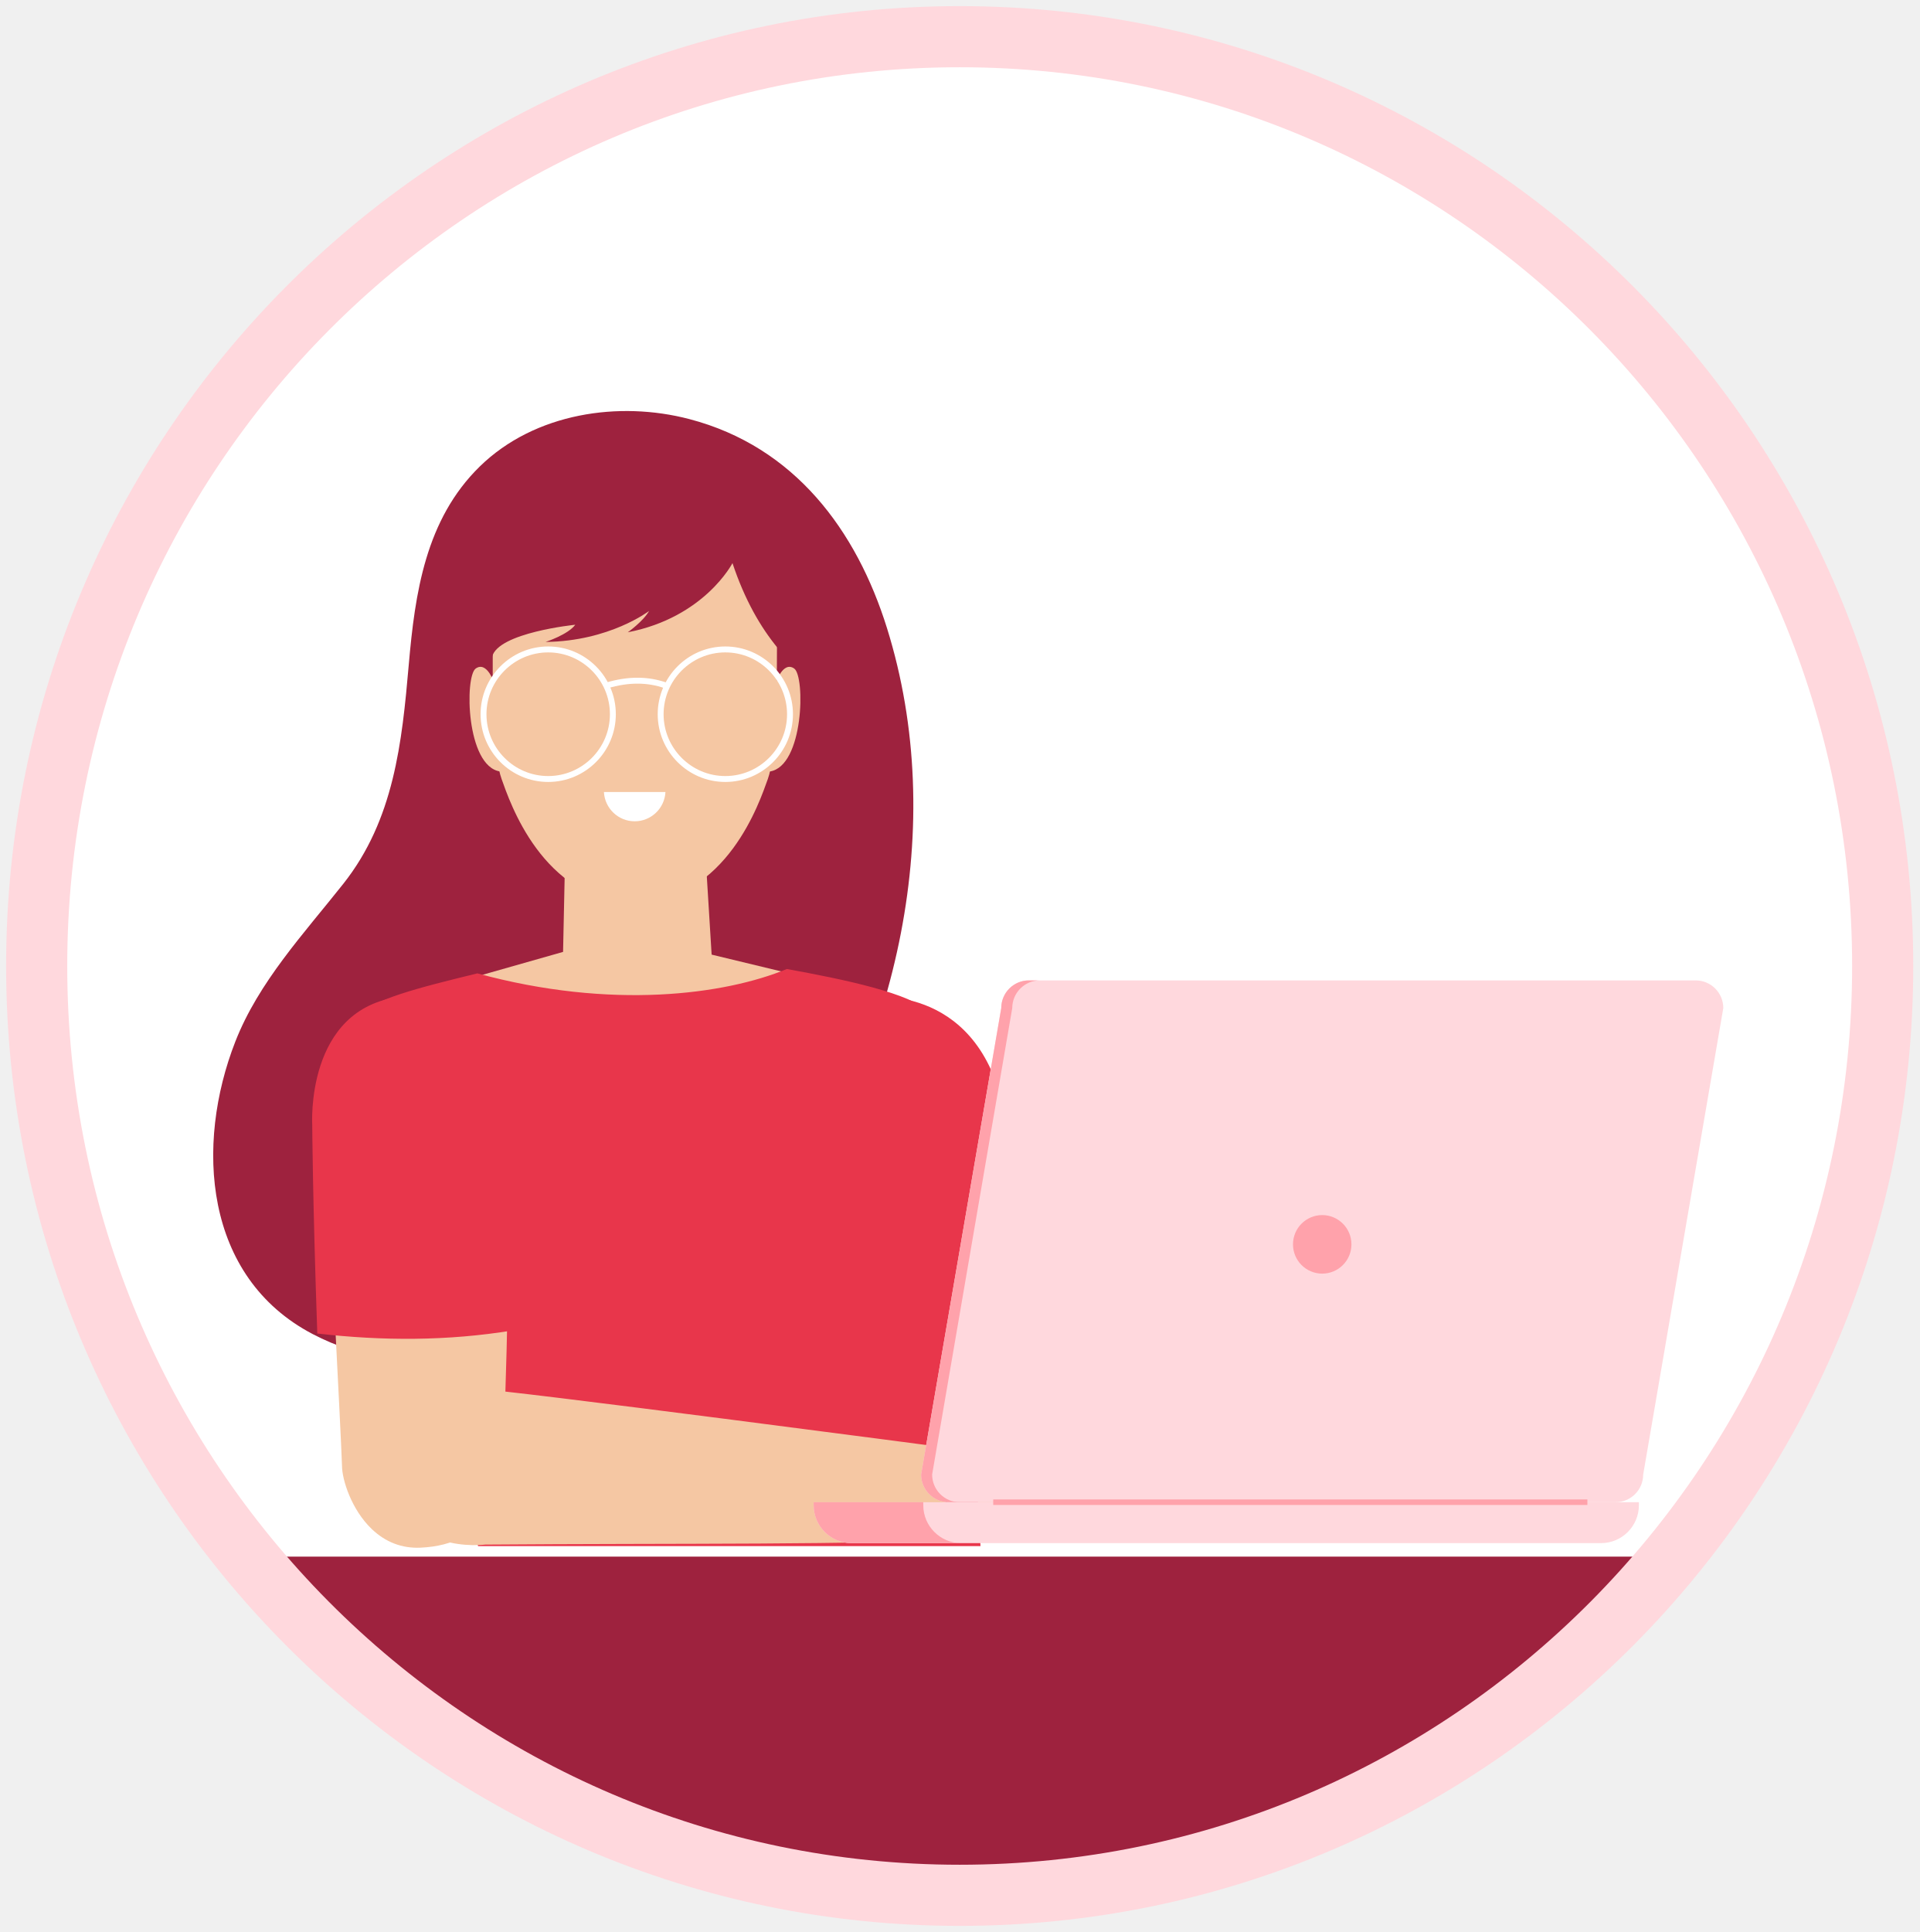
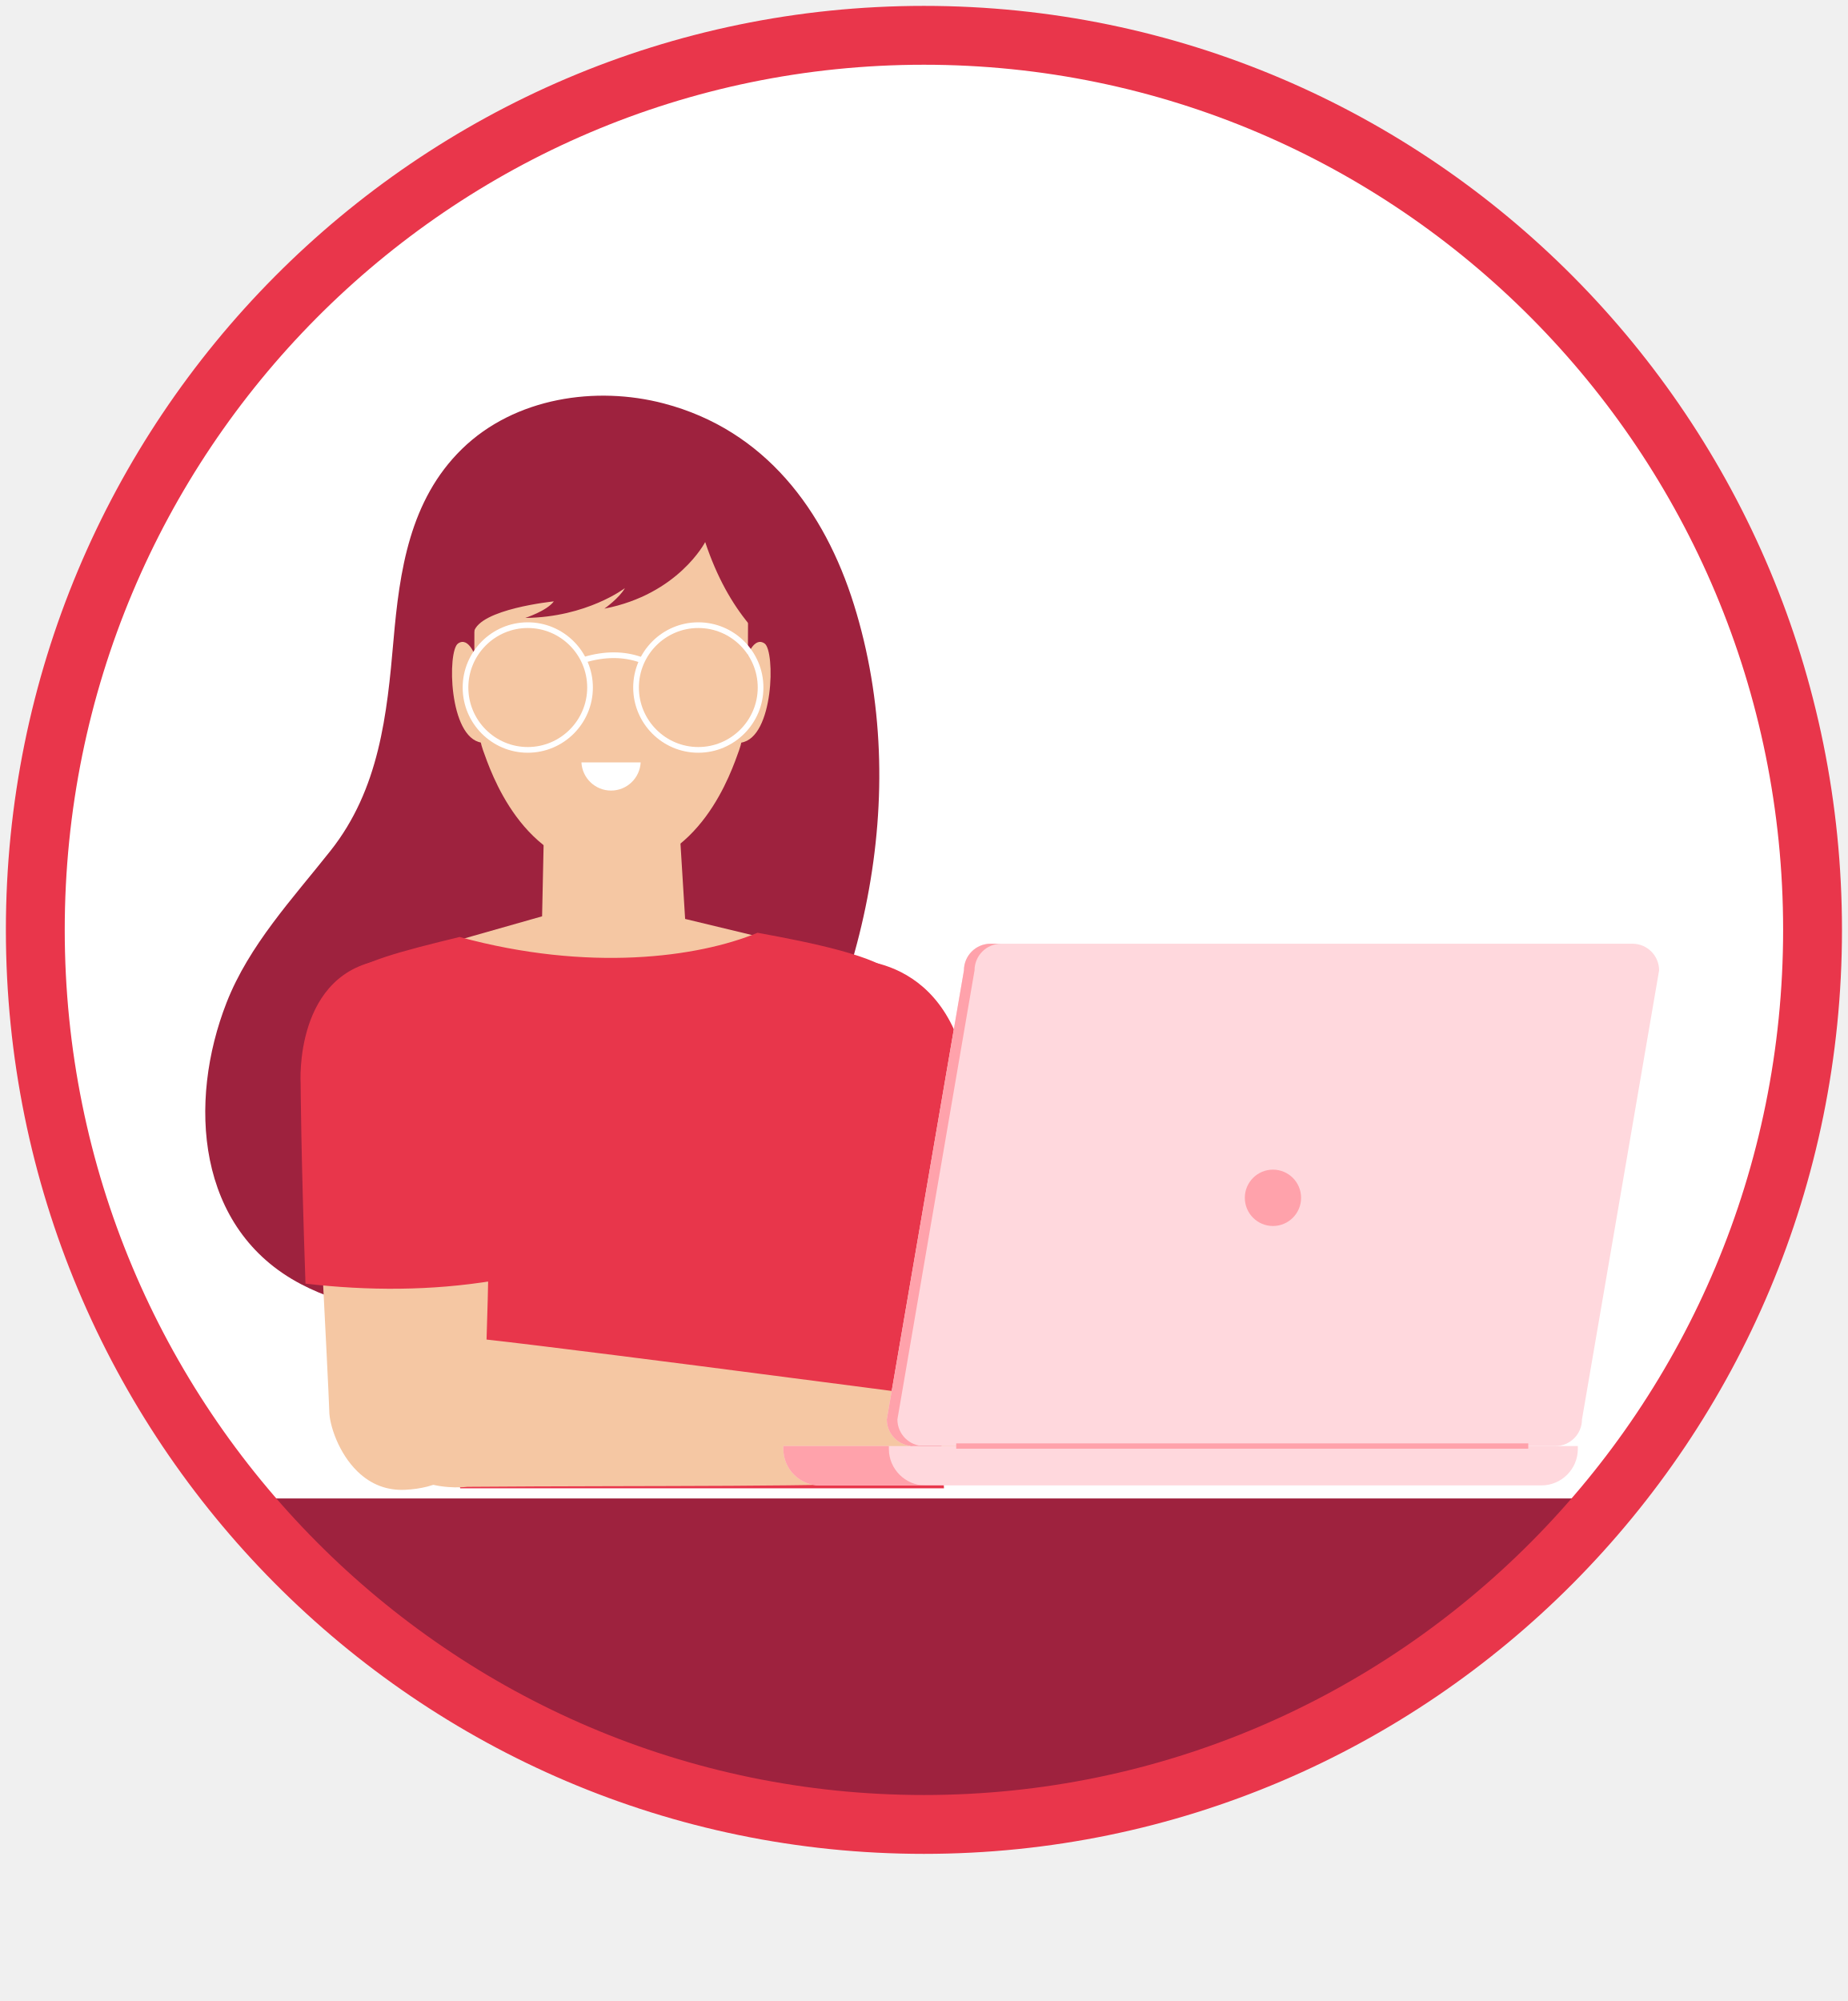
- <svg xmlns="http://www.w3.org/2000/svg" height="158" viewBox="0 0 157 158" width="157">
-   <mask id="a" fill="#fff">
-     <path d="m0 169.261h154.338v-168.868h-154.338z" fill="#fff" fill-rule="evenodd" />
-   </mask>
-   <mask id="b" fill="#fff">
-     <path d="m.411 76.525c0 42.094 33.9 76.218 75.72 76.218 41.818 0 75.72-34.123 75.72-76.218 0-42.094-33.902-76.218-75.72-76.218-41.819 0-75.72 34.124-75.72 76.218z" fill="#fff" fill-rule="evenodd" />
-   </mask>
-   <g fill="none" fill-rule="evenodd" transform="translate(1)">
-     <path d="m154.112 77.634c0 41.89-33.912 75.85-75.743 75.85-41.832 0-75.743-33.959-75.743-75.85 0-41.89 33.911-75.85 75.743-75.85 41.832 0 75.743 33.959 75.743 75.85" fill="#fff" />
-     <path d="m46.381 33.993c-3.037.61-5.896 1.967-8.133 4.153-4.45 4.348-5.303 10.374-5.812 16.214-.554 6.371-1.208 12.681-5.354 17.917-3.228 4.078-6.927 8.03-8.835 12.91-3.293 8.422-2.589 19.248 6.33 23.914 3.866 2.024 8.35 2.662 12.74 2.711 7.019.079 14.34-1.411 19.761-5.751 2.307-1.846 4.193-4.145 5.854-6.562 9.482-13.795 13.664-31.981 8.622-48.131-2.492-7.983-7.538-14.831-16.155-17.092-2.898-.761-6.044-.88-9.017-.283" fill="#9e223e" />
-     <g fill="#f5c7a3">
-       <path d="m67.193 80.476-9.983-2.407-.411-6.659-11.423-8.558-.318 14.995s-11.948 3.379-12.048 3.475c10.362 14.732 30.57 4.908 34.183-.847" />
-       <path d="m62.458 55.839s.59-1.806 1.505-1.167c.914.64.793 8.002-1.997 8.421-2.79.419.492-7.254.492-7.254" />
-       <path d="m39.419 55.839s-.59-1.806-1.505-1.167c-.915.64-.794 8.002 1.997 8.421 2.79.419-.492-7.254-.492-7.254" />
-       <path d="m42.51 43.701 8.408-2.891 8.407 2.891 3.251 4.653-.042 9.023s-.07 4.512-.732 6.344c-.664 1.833-3.279 9.834-10.884 10.257-7.605-.423-10.221-8.424-10.884-10.257-.663-1.832-.733-6.344-.733-6.344l.009-9.023z" />
+ <svg xmlns="http://www.w3.org/2000/svg" xmlns:xlink="http://www.w3.org/1999/xlink" width="157px" height="170px" viewBox="0 0 157 170" version="1.1">
+   <defs>
+     <polygon id="path-1" points="0 169.261 154.338 169.261 154.338 0.393 0 0.393" />
+     <path d="M0.411,76.525 C0.411,118.62 34.311,152.743 76.131,152.743 L76.131,152.743 C117.948,152.743 151.85,118.62 151.85,76.525 L151.85,76.525 C151.85,34.432 117.948,0.307 76.131,0.307 L76.131,0.307 C34.311,0.307 0.411,34.432 0.411,76.525 L0.411,76.525 Z" id="path-3" />
+   </defs>
+   <g id="Page-1" stroke="none" stroke-width="1" fill="none" fill-rule="evenodd">
+     <g id="ORGANISER-UNE-COLLECTE" transform="translate(-732, -913)">
+       <g id="Group-53" transform="translate(733, 913)">
+         <g id="Group-47">
+           <path d="M154.112,77.634 C154.112,119.524 120.2,153.483 78.369,153.483 C36.536,153.483 2.625,119.524 2.625,77.634 C2.625,35.744 36.536,1.784 78.369,1.784 C120.2,1.784 154.112,35.744 154.112,77.634" id="Fill-1" fill="#FFFFFF" />
+           <path d="M46.381,33.993 C43.345,34.603 40.485,35.96 38.248,38.146 C33.798,42.495 32.945,48.521 32.436,54.361 C31.882,60.732 31.228,67.041 27.082,72.277 C23.854,76.355 20.155,80.307 18.247,85.187 C14.954,93.608 15.658,104.434 24.577,109.101 C28.443,111.124 32.927,111.762 37.317,111.812 C44.335,111.891 51.656,110.401 57.078,106.06 C59.384,104.214 61.271,101.915 62.931,99.498 C72.413,85.703 76.596,67.518 71.554,51.368 C69.062,43.384 64.016,36.536 55.398,34.276 C52.5,33.516 49.355,33.396 46.381,33.993" id="Fill-3" fill="#9E223E" />
+           <path d="M67.193,80.476 L57.21,78.07 L56.799,71.411 L45.376,62.853 L45.058,77.848 C45.058,77.848 33.11,81.227 33.01,81.323 C43.372,96.055 63.58,86.231 67.193,80.476" id="Fill-5" fill="#F5C7A3" />
+           <path d="M62.458,55.839 C62.458,55.839 63.048,54.033 63.963,54.671 C64.878,55.312 64.757,62.673 61.967,63.092 C59.177,63.511 62.458,55.839 62.458,55.839" id="Fill-7" fill="#F5C7A3" />
+           <path d="M39.419,55.839 C39.419,55.839 38.828,54.033 37.914,54.671 C36.999,55.312 37.12,62.673 39.911,63.092 C42.701,63.511 39.419,55.839 39.419,55.839" id="Fill-9" fill="#F5C7A3" />
+           <path d="M42.51,43.701 L50.918,40.81 L59.325,43.701 L62.576,48.353 L62.534,57.377 C62.534,57.377 62.464,61.888 61.802,63.721 C61.138,65.554 58.523,73.555 50.918,73.978 C43.313,73.555 40.697,65.554 40.034,63.721 C39.371,61.888 39.301,57.377 39.301,57.377 L39.31,48.353 L42.51,43.701 Z" id="Fill-11" fill="#F5C7A3" />
+           <path d="M53.433,64.771 C53.364,66.104 52.266,67.165 50.916,67.165 C49.568,67.165 48.469,66.104 48.4,64.771 L53.433,64.771 Z" id="Fill-13" fill="#FFFFFF" />
+           <path d="M58.33,53.354 C55.547,53.354 53.282,55.622 53.282,58.41 C53.282,61.197 55.547,63.466 58.33,63.466 C61.114,63.466 63.379,61.197 63.379,58.41 C63.379,55.622 61.114,53.354 58.33,53.354 M58.33,63.95 C55.281,63.95 52.799,61.465 52.799,58.41 C52.799,55.356 55.281,52.87 58.33,52.87 C61.381,52.87 63.862,55.356 63.862,58.41 C63.862,61.465 61.381,63.95 58.33,63.95" id="Fill-15" fill="#FFFFFF" />
+           <path d="M43.841,53.354 C41.058,53.354 38.792,55.622 38.792,58.41 C38.792,61.197 41.058,63.466 43.841,63.466 C46.624,63.466 48.89,61.197 48.89,58.41 C48.89,55.622 46.624,53.354 43.841,53.354 M43.841,63.95 C40.791,63.95 38.31,61.465 38.31,58.41 C38.31,55.356 40.791,52.87 43.841,52.87 C46.892,52.87 49.373,55.356 49.373,58.41 C49.373,61.465 46.892,63.95 43.841,63.95" id="Fill-17" fill="#FFFFFF" />
+           <path d="M83.137,118.874 C83.142,118.919 83.302,120.513 82.635,122.188 C81.779,124.339 79.966,125.655 77.248,126.1 C75.745,126.345 74.35,125.992 73.101,125.05 C71.272,123.668 70.219,121.332 70.085,120.189 C69.81,118.259 65.681,94.124 65.46,92.683 C65.394,92.311 64.026,84.217 70.539,82.582 C70.811,82.557 71.884,82.491 73.231,82.828 C75.725,83.452 79.162,85.46 80.212,91.671 C82.055,102.56 83.116,118.615 83.137,118.874" id="Fill-19" fill="#F5C7A3" />
+           <path d="M70.359,81.547 C70.359,81.547 79.375,80.438 81.245,91.497 C82.25,97.438 81.872,99.368 82.654,107.576 C77.501,109.058 72.176,109.679 66.818,109.692 C65.156,98.809 64.425,92.842 64.425,92.842 C64.425,92.842 62.707,83.401 70.359,81.547" id="Fill-21" fill="#E8364B" />
+           <path d="M62.644,53.031 C61.199,51.282 59.92,49.059 58.915,46.052 C58.915,46.052 56.633,50.494 50.351,51.709 C50.351,51.709 51.62,50.811 52.094,49.965 C52.094,49.965 48.864,52.441 43.627,52.498 C43.627,52.498 45.459,51.904 46.056,51.092 C46.056,51.092 39.732,51.729 39.252,53.72 L38.067,50.247 L39.052,45.136 L40.478,42.933 L45.624,38.968 L52.094,37.699 L58.915,40.342 L61.755,42.034 L64.307,46.369 L63.075,50.229 L62.644,53.031 Z" id="Fill-23" fill="#9E223E" />
+           <path d="M48.706,56.288 L48.567,55.824 C50.349,55.289 52.017,55.29 53.528,55.828 L53.366,56.284 C51.955,55.781 50.386,55.783 48.706,56.288" id="Fill-25" fill="#FFFFFF" />
+           <path d="M27.963,83.252 C29.423,81.717 33.233,80.783 38.046,79.603 C49.024,82.602 58.297,81.34 63.363,79.246 C68.093,80.102 73.551,81.248 75.011,82.783 C76.913,84.783 79.203,126.442 79.203,126.442 L38.107,126.442 C38.107,126.442 26.061,85.252 27.963,83.252" id="Fill-27" fill="#E8364B" />
+           <path d="M75.798,125.851 C71.122,126.362 53.726,126.196 38.702,126.317 C38.702,126.317 31.766,127.246 31.056,120.737 C30.921,115.468 35.61,113.533 37.907,113.575 C39.843,113.564 77.169,118.489 77.169,118.489 L75.798,125.851 Z" id="Fill-29" fill="#F5C7A3" />
+           <path d="M40.091,120.082 C40.091,120.127 40.063,121.73 39.206,123.314 C38.105,125.351 36.151,126.446 33.401,126.57 C31.879,126.638 30.535,126.124 29.404,125.042 C27.748,123.455 26.975,121.013 26.975,119.861 C26.927,117.914 25.64,93.459 25.589,92.003 C25.566,91.626 25.152,83.427 31.811,82.565 C32.085,82.572 33.157,82.632 34.456,83.124 C36.86,84.036 40.04,86.431 40.359,92.723 C40.919,103.753 40.1,119.822 40.091,120.082" id="Fill-31" fill="#F5C7A3" />
+           <path d="M31.753,81.516 C31.753,81.516 40.837,81.47 41.405,92.67 C41.71,98.688 41.109,100.562 40.929,108.804 C35.638,109.674 30.277,109.668 24.955,109.055 C24.573,98.052 24.542,92.04 24.542,92.04 C24.542,92.04 23.938,82.462 31.753,81.516" id="Fill-33" fill="#E8364B" />
+           <path d="M131.15,122.852 L76.607,122.852 C75.358,122.852 74.346,121.838 74.346,120.589 L80.9,82.441 C80.9,81.191 81.912,80.177 83.159,80.177 L137.704,80.177 C138.952,80.177 139.963,81.191 139.963,82.441 L133.41,120.589 C133.41,121.838 132.398,122.852 131.15,122.852" id="Fill-35" fill="#FFD8DD" />
+           <path d="M75.246,120.589 L81.8,82.441 C81.8,81.191 82.812,80.177 84.06,80.177 L83.16,80.177 C81.912,80.177 80.9,81.191 80.9,82.441 L74.346,120.589 C74.346,121.838 75.358,122.852 76.606,122.852 L77.506,122.852 C76.258,122.852 75.246,121.838 75.246,120.589" id="Fill-37" fill="#FFA2AB" />
+           <path d="M65.556,122.852 L65.556,123.102 C65.556,124.805 66.947,126.196 68.646,126.196 L129.969,126.196 C131.668,126.196 133.058,124.805 133.058,123.102 L133.058,122.852 L65.556,122.852 Z" id="Fill-39" fill="#FFD8DD" />
+           <path d="M74.522,123.103 L74.522,122.852 L65.557,122.852 L65.557,123.103 C65.557,124.804 66.947,126.197 68.646,126.197 L77.611,126.197 C75.912,126.197 74.522,124.804 74.522,123.103" id="Fill-41" fill="#FFA2AB" />
+           <path d="M109.545,101.764 C109.545,103.086 108.475,104.158 107.155,104.158 C105.835,104.158 104.764,103.086 104.764,101.764 C104.764,100.441 105.835,99.37 107.155,99.37 C108.475,99.37 109.545,100.441 109.545,101.764" id="Fill-43" fill="#FFA2AB" />
+           <mask id="mask-2" fill="white">
+             <use xlink:href="#path-1" />
+           </mask>
+           <g id="Clip-46" />
+           <polygon id="Fill-45" fill="#FFA2AB" mask="url(#mask-2)" points="80.243 123.077 128.846 123.077 128.846 122.626 80.243 122.626" />
+         </g>
+         <g id="Group-50" transform="translate(2, 2)">
+           <mask id="mask-4" fill="white">
+             <use xlink:href="#path-3" />
+           </mask>
+           <g id="Clip-49" />
+           <polygon id="Fill-48" fill="#9E223E" mask="url(#mask-4)" points="137.738 125.303 12.614 125.303 28.882 165.281 76.131 168.597 120.926 158.739 136.163 140.615" />
+         </g>
+         <path d="M2,79 C2,37.027 35.802,3 77.5,3 C119.198,3 153,37.027 153,79 C153,120.973 119.198,155 77.5,155 C35.802,155 2,120.973 2,79 Z" id="Stroke-51" stroke="#E9364B" stroke-width="5" />
+       </g>
    </g>
-     <path d="m53.433 64.771c-.069 1.333-1.168 2.394-2.517 2.394-1.349 0-2.448-1.061-2.516-2.394z" fill="#fff" />
-     <path d="m58.33 53.354c-2.783 0-5.049 2.268-5.049 5.056 0 2.787 2.265 5.056 5.049 5.056s5.049-2.268 5.049-5.056c0-2.788-2.265-5.056-5.049-5.056m0 10.595c-3.05 0-5.531-2.485-5.531-5.54 0-3.054 2.481-5.54 5.531-5.54 3.051 0 5.532 2.486 5.532 5.54 0 3.055-2.481 5.54-5.532 5.54" fill="#fff" />
-     <path d="m43.841 53.354c-2.783 0-5.049 2.268-5.049 5.056 0 2.787 2.265 5.056 5.049 5.056s5.049-2.268 5.049-5.056c0-2.788-2.266-5.056-5.049-5.056m0 10.595c-3.05 0-5.531-2.485-5.531-5.54 0-3.054 2.481-5.54 5.531-5.54 3.051 0 5.532 2.486 5.532 5.54 0 3.055-2.481 5.54-5.532 5.54" fill="#fff" />
-     <path d="m83.137 118.874c.005.045.165 1.639-.502 3.314-.856 2.151-2.668 3.467-5.387 3.912-1.503.245-2.898-.108-4.147-1.05-1.83-1.382-2.882-3.718-3.017-4.861-.275-1.929-4.404-26.065-4.625-27.505-.066-.372-1.434-8.466 5.079-10.101.272-.025 1.346-.092 2.692.245 2.495.625 5.931 2.632 6.982 8.844 1.842 10.888 2.904 26.944 2.924 27.203" fill="#f5c7a3" />
-     <path d="m70.359 81.547s9.016-1.109 10.886 9.949c1.005 5.941.627 7.872 1.409 16.079-5.153 1.482-10.479 2.104-15.836 2.117-1.662-10.884-2.394-16.851-2.394-16.851s-1.718-9.441 5.934-11.295" fill="#e8364b" />
-     <path d="m62.644 53.031c-1.445-1.749-2.724-3.972-3.729-6.979 0 0-2.281 4.441-8.564 5.657 0 0 1.269-.899 1.743-1.744 0 0-3.23 2.476-8.467 2.533 0 0 1.831-.594 2.429-1.406 0 0-6.324.637-6.804 2.628l-1.185-3.473.985-5.111 1.426-2.203 5.146-3.965 6.47-1.269 6.821 2.644 2.84 1.692 2.552 4.335-1.232 3.86z" fill="#9e223e" />
-     <path d="m48.706 56.288-.139-.463c1.782-.535 3.451-.534 4.961.004l-.162.456c-1.411-.503-2.98-.501-4.66.004" fill="#fff" />
-     <path d="m27.963 83.252c1.46-1.535 5.271-2.469 10.083-3.649 10.978 2.999 20.251 1.738 25.317-.357 4.73.856 10.188 2.002 11.648 3.537 1.902 2 4.192 43.659 4.192 43.659h-41.096s-12.046-41.19-10.144-43.19" fill="#e8364b" />
-     <path d="m75.798 125.851c-4.677.511-22.073.345-37.097.466 0 0-6.935.929-7.645-5.58-.136-5.269 4.553-7.204 6.85-7.161 1.937-.012 39.262 4.914 39.262 4.914z" fill="#f5c7a3" />
-     <path d="m40.091 120.082c0 .045-.027 1.648-.885 3.232-1.101 2.036-3.054 3.132-5.805 3.256-1.522.068-2.866-.446-3.997-1.529-1.656-1.587-2.429-4.029-2.429-5.181-.048-1.948-1.334-26.402-1.385-27.858-.023-.378-.437-8.576 6.221-9.438.274.007 1.346.067 2.645.559 2.404.911 5.584 3.307 5.903 9.599.56 11.029-.258 27.099-.268 27.359" fill="#f5c7a3" />
-     <path d="m31.753 81.516s9.084-.047 9.651 11.154c.306 6.018-.295 7.892-.475 16.134-5.291.87-10.652.864-15.975.251-.382-11.003-.413-17.015-.413-17.015s-.605-9.578 7.211-10.524" fill="#e8364b" />
-     <path d="m131.15 122.852h-54.543c-1.249 0-2.261-1.013-2.261-2.263l6.554-38.148c0-1.25 1.012-2.263 2.259-2.263h54.544c1.248 0 2.259 1.013 2.259 2.263l-6.553 38.148c0 1.25-1.013 2.263-2.261 2.263" fill="#ffd8dd" />
-     <path d="m75.246 120.589 6.554-38.148c0-1.25 1.012-2.263 2.26-2.263h-.9c-1.248 0-2.26 1.013-2.26 2.263l-6.554 38.148c0 1.25 1.012 2.263 2.261 2.263h.9c-1.248 0-2.26-1.013-2.26-2.263" fill="#ffa2ab" />
-     <path d="m65.556 122.852v.251c0 1.702 1.391 3.094 3.09 3.094h61.323c1.698 0 3.089-1.392 3.089-3.094v-.251z" fill="#ffd8dd" />
-     <path d="m74.522 123.103v-.251h-8.965v.251c0 1.701 1.39 3.094 3.089 3.094h8.966c-1.699 0-3.09-1.393-3.09-3.094" fill="#ffa2ab" />
-     <path d="m109.545 101.764c0 1.322-1.07 2.394-2.39 2.394-1.32 0-2.391-1.072-2.391-2.394 0-1.322 1.071-2.394 2.391-2.394 1.32 0 2.39 1.072 2.39 2.394" fill="#ffa2ab" />
-     <path d="m80.243 123.077h48.602v-.451h-48.602z" fill="#ffa2ab" mask="url(#a)" />
-     <path d="m137.738 125.303h-125.123l16.268 39.978 47.248 3.316 44.796-9.859 15.237-18.123z" fill="#9e223e" mask="url(#b)" transform="translate(2 2)" />
-     <path d="m2 79c0-41.973 33.802-76 75.5-76 41.697 0 75.5 34.027 75.5 76 0 41.973-33.802 76-75.5 76-41.698 0-75.5-34.027-75.5-76z" stroke="#ffd8dd" stroke-width="5" />
  </g>
</svg>
